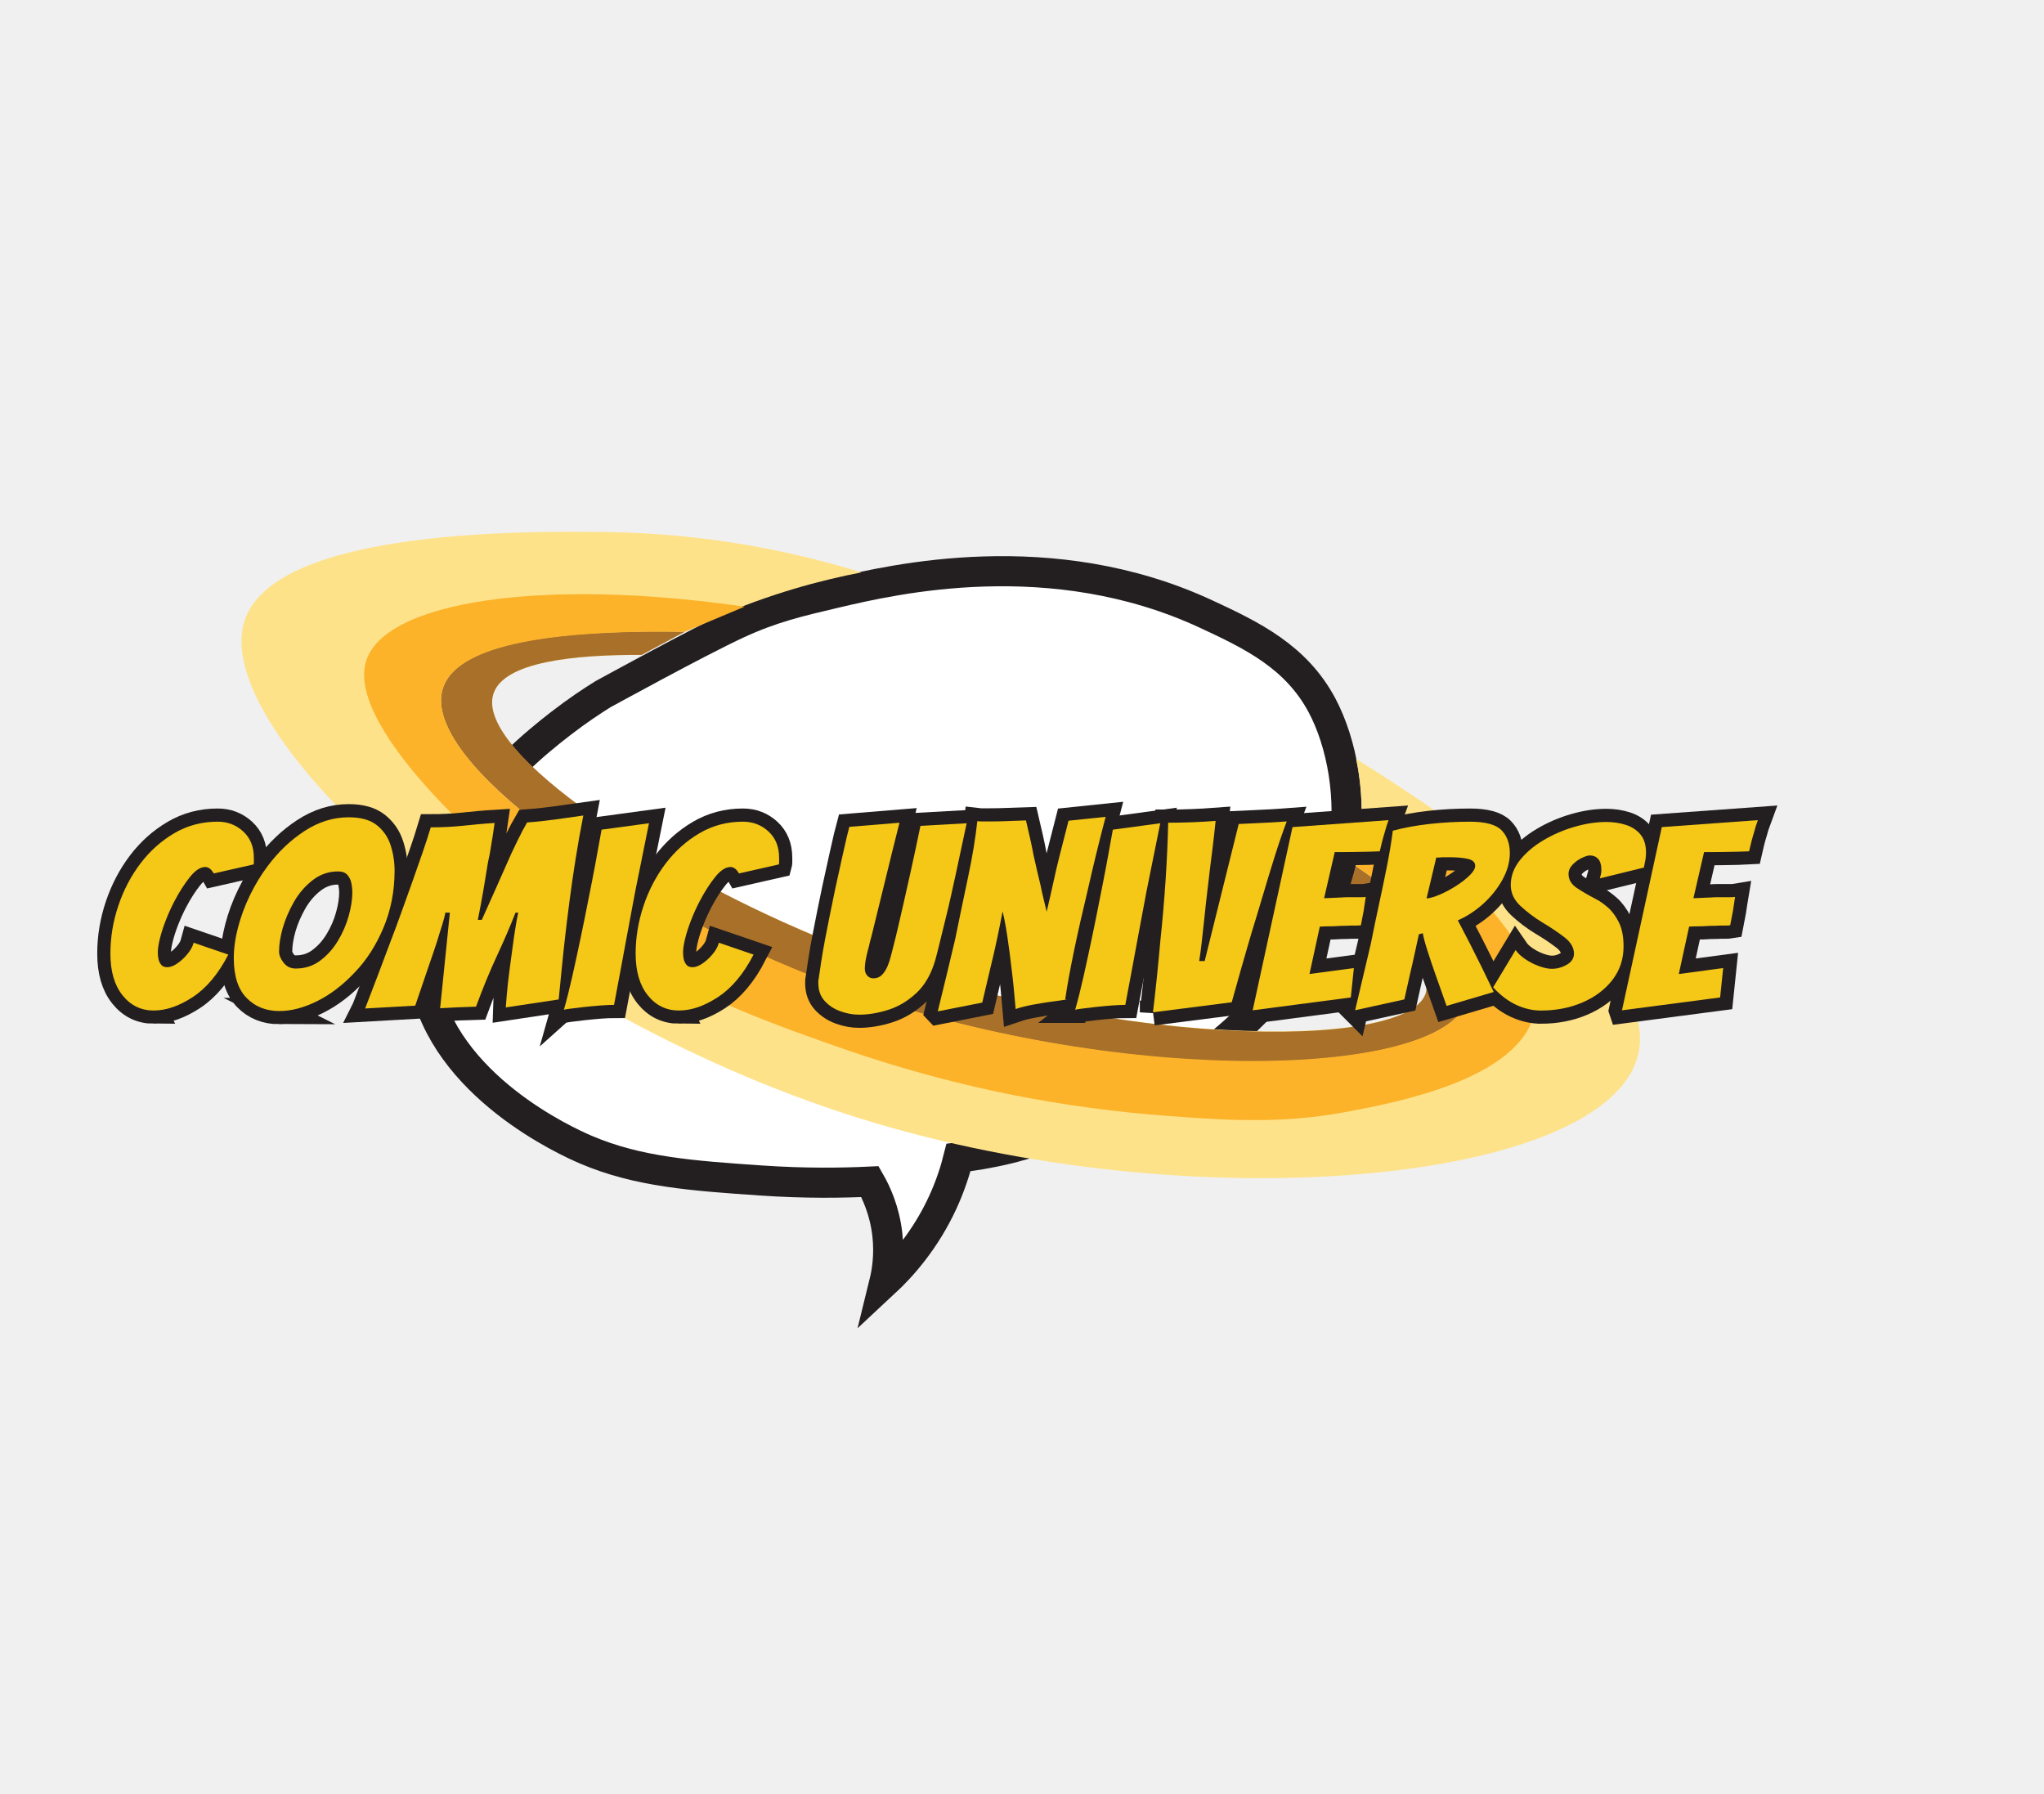
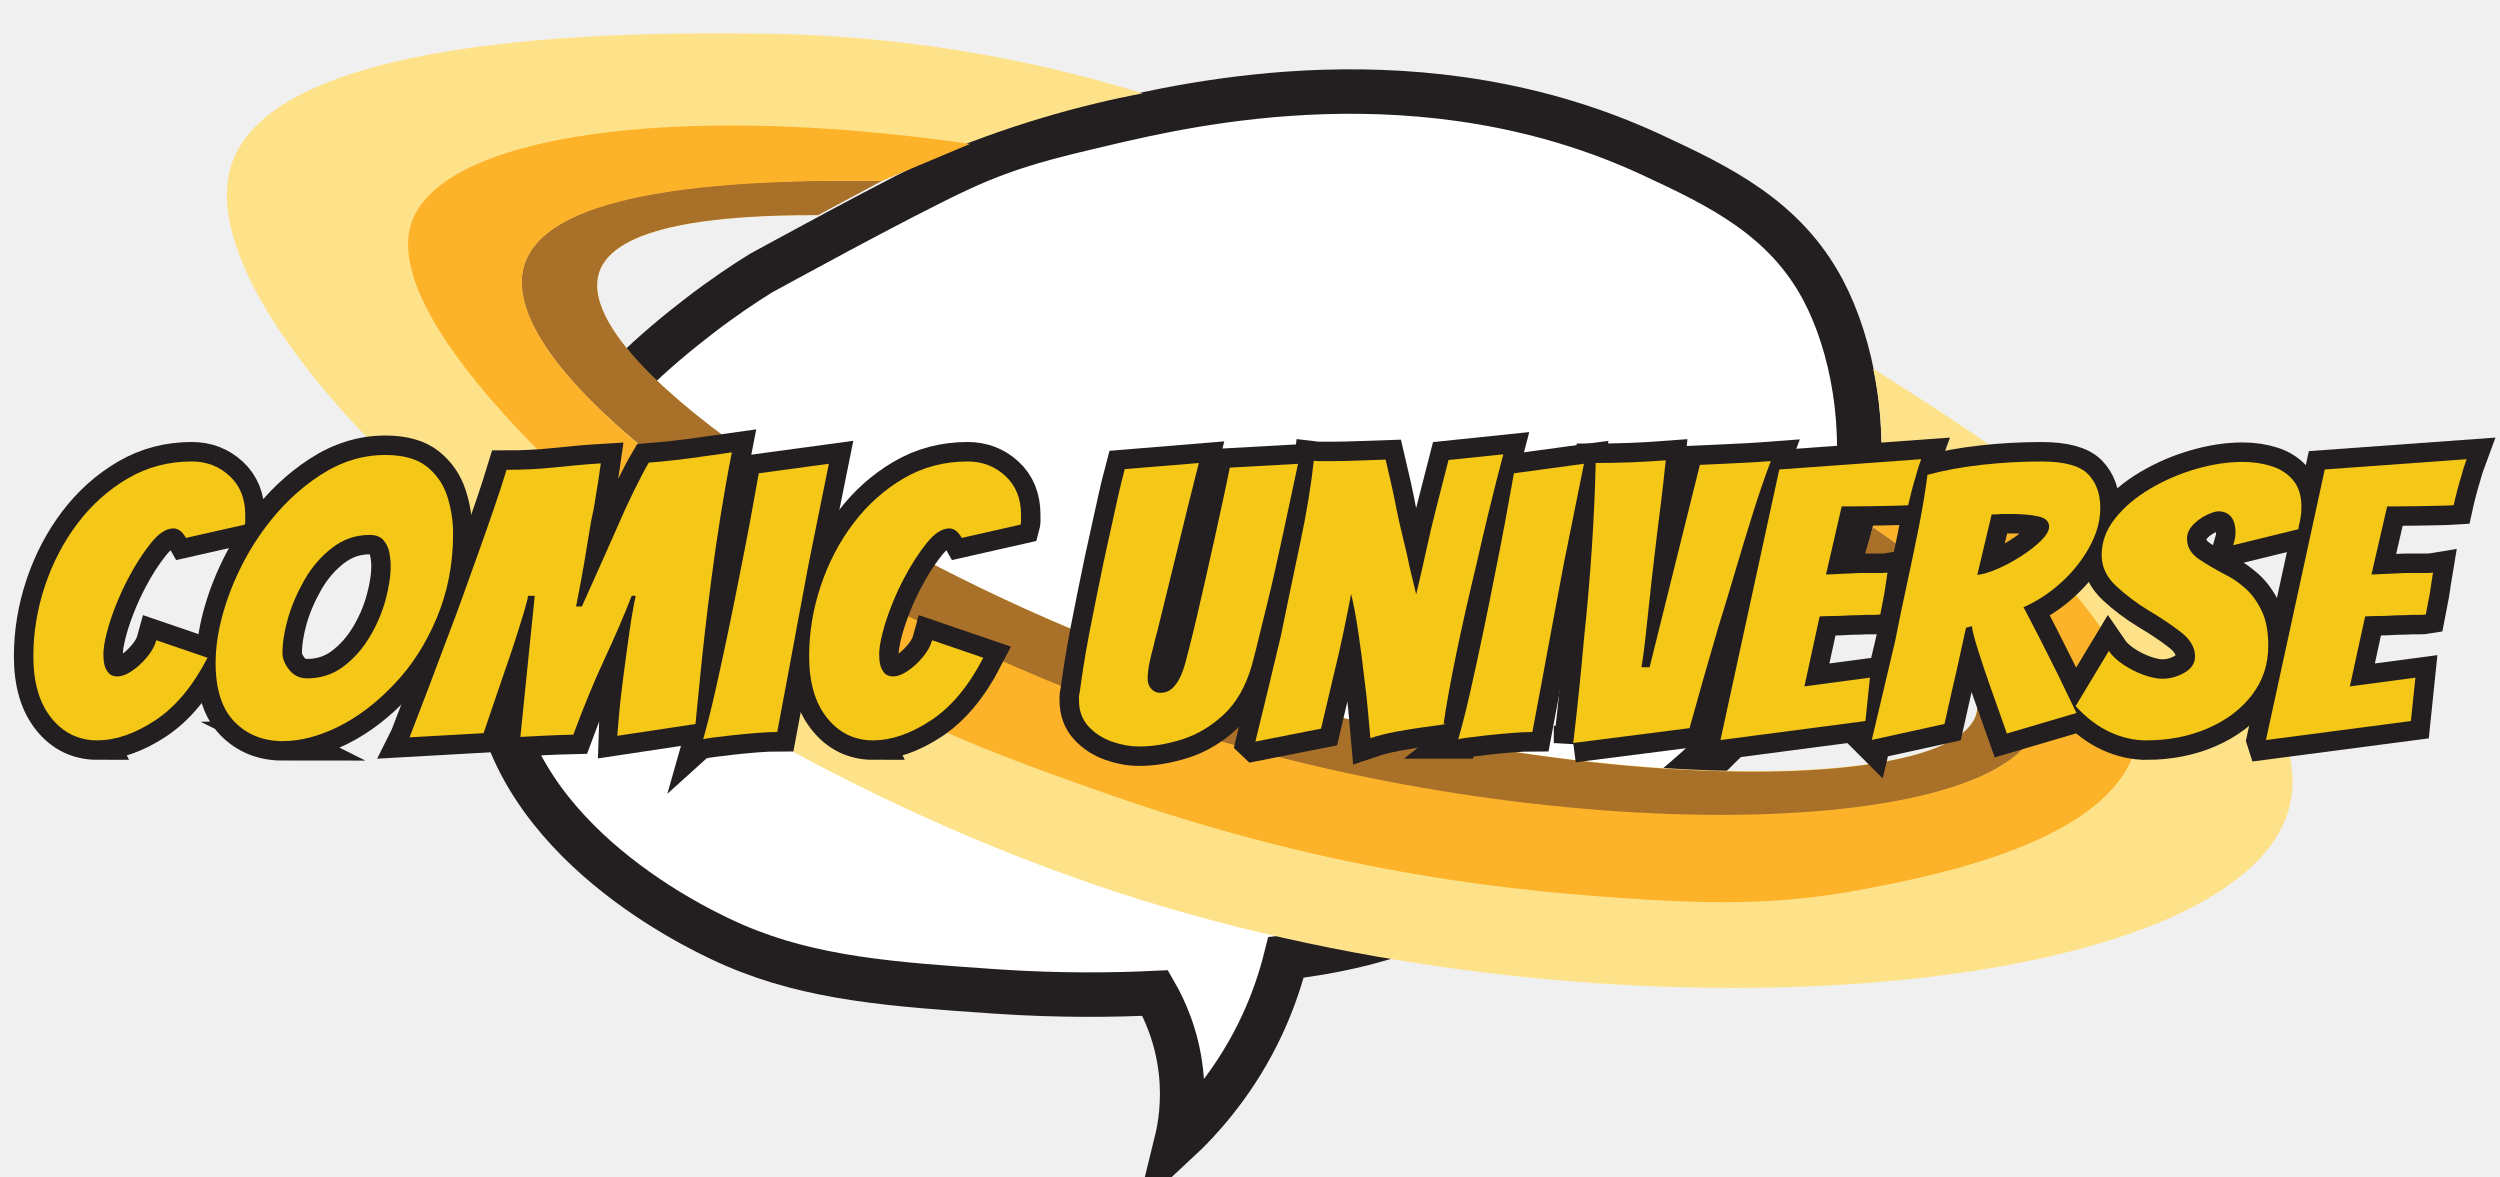
- <svg xmlns="http://www.w3.org/2000/svg" id="Layer_4" viewBox="0 0 1086.27 953.19">
+ <svg xmlns="http://www.w3.org/2000/svg" id="Layer_4" viewBox="46.67 270.59 899.54 423.15">
  <defs>
    <style>.cls-1{fill:#f5c717;}.cls-1,.cls-2,.cls-3,.cls-4{stroke-width:0px;}.cls-2{fill:#a97029;}.cls-5{fill:#231f20;stroke-width:14px;}.cls-5,.cls-6{stroke:#231f20;stroke-miterlimit:10;}.cls-6{fill:#fff;stroke-width:16px;}.cls-3{fill:#fcb32a;}.cls-4{fill:#fee28a;}</style>
  </defs>
  <path class="cls-6" d="M558.34,603.59c-11.08,3.98-21.08,6.47-21.84,6.66-10.67,2.63-19.96,4.04-27.11,4.83-1.79,7.17-4.43,15.31-8.4,23.93-9.28,20.12-21.76,34.06-31.09,42.73,1.41-5.73,2.9-14.73,1.68-25.64-1.46-13.03-6.11-22.75-9.24-28.2-14.25.68-34.15,1.03-57.82-.6-36.28-2.49-65.53-4.5-93.41-16.49-9.49-4.08-75.13-33.52-85.7-89.74-2.68-14.25-1.87-27.26-1.72-28.84.91-9.59,4.04-26.85,21.31-52.44,18.52-27.44,39.1-44.57,52.89-55.23,8.88-6.87,16.73-12.05,22.46-15.61,0,0,0,0,0,0,.73-.37,50.36-27.72,71.65-37.55,18.12-8.37,32.24-11.68,51.85-16.29,30.79-7.23,114.93-26.99,197.13,11.19,24.29,11.28,47.86,22.63,61.65,48.63,10.5,19.8,16.23,49.83,11.15,78.28,0,.04-.02.12-.04.21-12.23,67.81-74.55,108.98-88.9,118.46,0,0-25.98,17.16-66.51,31.71Z" />
  <path class="cls-4" d="M714.32,481.7c39.74,24.89,45.48,38.18,43.48,45.71-7.95,29.84-153.71,28.92-279.9-13.26-111.33-37.21-226.34-112.15-215.68-145.47,5.55-17.36,44.39-20.79,78.79-20.68,11.69-6.83,24.91-13.7,39.67-20.08,28.42-12.3,54.85-19.48,77.08-23.76-30.47-9.4-77.79-20.78-136.27-21.45-39.97-.46-172.82-1.9-191.02,45.65-22.84,59.68,139.01,207.61,327.1,266.13,177.58,55.25,395.11,34.14,412.81-33.32,7.16-27.27-15.28-73.79-149.7-157.91,2.1,9.93,4,24.27,2.4,41.36-1.44,15.49-5.27,28.12-8.75,37.08Z" />
  <path class="cls-2" d="M363.92,335.72c-53.16-.99-119.95,2.64-128.58,30.14-12.29,39.18,97.57,113.59,192.69,151.79,154.28,61.96,339.82,57.39,352.1,13.17,3.2-11.53-3.6-32.1-59.6-70.59-2.07,7.15-4.14,14.31-6.21,21.46,40.07,25.12,45.44,38.34,43.48,45.71-8.47,31.75-173.58,30.52-316.49-26.71-87.66-35.11-189.17-100.65-179.09-132.01,5.49-17.1,43.14-20.8,78.79-20.68,7.64-4.09,15.28-8.18,22.91-12.27Z" />
  <path class="cls-3" d="M395.67,322.38c-106.91-15.54-191.45-3-201.16,29.04-11.02,36.37,70.92,109.09,116.82,140.43,3.02,2.06,5.27,3.56,6.56,4.43,47.55,31.89,89.4,46.65,126.15,59.61,86.22,30.41,152.95,35.59,190.61,38.12,33.11,2.22,56.11,1.49,80.99-3.18,26.16-4.92,92.15-17.33,99.92-52.96,4.79-21.97-13.97-43.96-30.26-62.97-21.78-25.41-46.5-38.66-61.52-45.25.08,5.31-.15,11.34-.99,17.93-.58,4.59-1.37,8.82-2.26,12.66,54.84,37.63,62.97,58.44,59.6,70.59-11.77,42.38-182.22,46.65-325-3.36-112.78-39.5-232.5-120.84-219.79-161.61,5.01-16.06,32.34-31.52,128.58-30.14,10.59-4.45,21.17-8.9,31.76-13.34Z" />
  <path class="cls-5" d="M81.77,536.99c-6.78,0-12.33-2.69-16.64-8.08-4.31-5.38-6.46-12.78-6.46-22.18,0-8.58,1.4-17.04,4.2-25.4,2.8-8.35,6.73-15.86,11.79-22.52,5.06-6.66,11.07-12.02,18.01-16.09,6.95-4.06,14.62-6.09,23.02-6.09,5.28,0,9.8,1.73,13.57,5.2,3.77,3.47,5.65,8.12,5.65,13.96v2.6c0,.27-.06.59-.16.96l-21.16,4.79c-1.29-2.28-2.8-3.42-4.52-3.42-2.58,0-5.31,1.78-8.16,5.34-2.85,3.56-5.57,7.8-8.16,12.73-1.72,3.29-3.26,6.66-4.6,10.13-1.35,3.47-2.4,6.71-3.15,9.72-.75,3.01-1.13,5.48-1.13,7.39,0,2.83.48,4.88,1.45,6.16.75,1.19,1.94,1.78,3.55,1.78s3.39-.66,5.33-1.99c1.94-1.32,3.74-2.99,5.41-5,1.67-2.01,2.77-4.02,3.31-6.02l18.42,6.3c-5.28,10.22-11.55,17.73-18.82,22.52-7.27,4.79-14.19,7.19-20.76,7.19Z" />
  <path class="cls-5" d="M148.48,537.26c-7.11,0-12.92-2.33-17.45-6.98s-6.79-11.68-6.79-21.08c0-5.2.75-10.68,2.26-16.43,1.51-5.75,3.61-11.41,6.3-16.98,2.69-5.57,5.82-10.72,9.37-15.47,5.71-7.67,12.28-13.92,19.71-18.76,7.43-4.84,15.24-7.26,23.42-7.26,6.46,0,11.44,1.39,14.94,4.18,3.5,2.79,5.95,6.34,7.35,10.68,1.4,4.34,2.1,8.83,2.1,13.49,0,10.86-1.97,20.97-5.9,30.32-3.93,9.36-9.02,17.27-15.27,23.75-6.25,6.66-12.9,11.75-19.95,15.26-7.05,3.51-13.76,5.27-20.11,5.27ZM157.21,514.67c4.85,0,9.13-1.37,12.84-4.11,3.72-2.74,6.87-6.23,9.45-10.47,2.59-4.24,4.52-8.69,5.82-13.35s1.94-8.85,1.94-12.6c0-1.46-.16-3.03-.48-4.72-.32-1.69-1.03-3.17-2.1-4.45-1.08-1.28-2.75-1.92-5.01-1.92-4.95,0-9.42,1.53-13.41,4.59-3.99,3.06-7.32,6.91-10.02,11.57-2.69,4.75-4.69,9.4-5.98,13.96-1.29,4.57-1.94,8.72-1.94,12.46,0,1.92.81,3.9,2.42,5.96,1.62,2.05,3.77,3.08,6.46,3.08Z" />
  <path class="cls-5" d="M194.04,535.89c4.74-12.23,9.26-24.14,13.57-35.73,1.83-4.74,3.72-9.81,5.65-15.2,1.94-5.38,3.88-10.79,5.82-16.22,1.94-5.43,3.77-10.66,5.49-15.68,1.72-5.02,3.18-9.49,4.36-13.42,5.92,0,11.52-.27,16.8-.82,2.69-.27,5.47-.55,8.32-.82,2.85-.27,5.79-.5,8.8-.68l-.97,6.71c-.22,1.28-.43,2.58-.65,3.9-.22,1.32-.43,2.67-.65,4.04-.22,1.37-.48,2.76-.81,4.18-.32,1.42-.59,2.85-.81,4.31-.43,2.83-1.08,6.78-1.94,11.84-.86,5.07-1.89,10.57-3.07,16.5h2.1c3.12-6.94,5.71-12.71,7.75-17.32,2.04-4.61,3.72-8.37,5.01-11.29,1.83-4.29,3.82-8.62,5.98-13.01,2.15-4.38,3.93-7.76,5.33-10.13,2.58-.18,5.68-.48,9.29-.89,3.61-.41,7.27-.89,10.99-1.44,3.72-.55,6.92-1,9.61-1.37-1.51,7.67-2.88,15.4-4.12,23.21-1.24,7.8-2.32,15.24-3.23,22.32-.92,7.07-1.7,13.44-2.34,19.1-.65,5.66-1.24,11.25-1.78,16.77-.54,5.52-1.08,10.98-1.62,16.36l-28.11,4.24c0-.18.16-2.24.48-6.16.32-3.92.86-8.81,1.62-14.65.75-5.84,1.51-11.38,2.26-16.63.75-5.25,1.51-9.56,2.26-12.94h-1.45c-2.69,6.94-5.95,14.51-9.77,22.73-3.82,8.21-7.57,17.3-11.23,27.24-3.77.09-7,.21-9.69.34-2.69.14-5.82.3-9.37.48l5.17-50.79h-2.42c-.11,1.01-.59,2.94-1.45,5.82-.86,2.87-1.89,6.16-3.07,9.86-1.19,3.7-2.42,7.37-3.72,11.02-4.85,14.33-7.43,21.9-7.75,22.73l-26.65,1.51Z" />
  <path class="cls-5" d="M299.68,536.58c1.51-5.29,3.01-11.29,4.52-18,1.51-6.71,3.01-13.67,4.52-20.88,1.51-7.21,2.91-14.15,4.2-20.81,1.18-5.84,2.34-11.77,3.47-17.8,1.13-6.02,2.23-12.09,3.31-18.21l25.2-3.42-7.27,36.01c-1.62,8.49-3.04,16.11-4.28,22.86-1.24,6.76-2.42,13.14-3.55,19.17s-2.29,12.18-3.47,18.48c-2.05,0-4.52.12-7.43.34-2.91.23-5.82.5-8.72.82-2.91.32-5.36.62-7.35.89-1.99.27-3.04.46-3.15.55Z" />
  <path class="cls-5" d="M360.91,536.99c-6.78,0-12.33-2.69-16.64-8.08-4.31-5.38-6.46-12.78-6.46-22.18,0-8.58,1.4-17.04,4.2-25.4,2.8-8.35,6.73-15.86,11.79-22.52,5.06-6.66,11.07-12.02,18.01-16.09,6.95-4.06,14.62-6.09,23.02-6.09,5.28,0,9.8,1.73,13.57,5.2,3.77,3.47,5.65,8.12,5.65,13.96v2.6c0,.27-.06.59-.16.96l-21.16,4.79c-1.29-2.28-2.8-3.42-4.52-3.42-2.58,0-5.31,1.78-8.16,5.34-2.85,3.56-5.57,7.8-8.16,12.73-1.72,3.29-3.26,6.66-4.6,10.13-1.35,3.47-2.4,6.71-3.15,9.72-.75,3.01-1.13,5.48-1.13,7.39,0,2.83.48,4.88,1.45,6.16.75,1.19,1.94,1.78,3.55,1.78s3.39-.66,5.33-1.99c1.94-1.32,3.74-2.99,5.41-5,1.67-2.01,2.77-4.02,3.31-6.02l18.42,6.3c-5.28,10.22-11.55,17.73-18.82,22.52-7.27,4.79-14.19,7.19-20.76,7.19Z" />
  <path class="cls-5" d="M456.54,539.18c-3.23,0-6.52-.59-9.85-1.78-3.34-1.19-6.14-3.01-8.4-5.48-2.26-2.46-3.39-5.61-3.39-9.45v-1.1c0-.46.05-.82.16-1.09.32-2.37.78-5.48,1.37-9.31.59-3.83,1.32-8.01,2.18-12.53.86-4.52,1.75-9.01,2.66-13.48.91-4.47,1.75-8.53,2.5-12.18,1.62-7.3,2.91-13.19,3.88-17.66.97-4.47,1.75-7.92,2.34-10.34.59-2.42,1.05-4.22,1.37-5.41l26.65-2.19c-1.4,5.57-2.72,10.84-3.96,15.81-1.24,4.98-2.4,9.7-3.47,14.17l-7.43,30.26c-.65,2.28-1.13,4.2-1.45,5.75-.43,1.46-.89,3.31-1.37,5.54-.48,2.24-.73,4.27-.73,6.09,0,1.46.43,2.67,1.29,3.63.86.96,1.94,1.44,3.23,1.44,1.83,0,3.34-.59,4.52-1.78,1.18-1.19,2.15-2.65,2.91-4.38.75-1.73,1.35-3.49,1.78-5.27.43-1.78.81-3.22,1.13-4.31,1.08-4.2,2.07-8.28,2.99-12.25.91-3.97,1.88-8.19,2.91-12.66,1.02-4.47,2.18-9.63,3.47-15.47.86-4.01,1.75-8.1,2.67-12.25.91-4.15,1.8-8.37,2.66-12.66l24.55-1.37-5.65,26.42c-.76,3.38-1.59,7.17-2.5,11.36-.92,4.2-1.91,8.44-2.99,12.73-1.08,4.29-2.07,8.35-2.99,12.18-.92,3.83-1.75,7.12-2.5,9.86-2.15,7.48-5.49,13.35-10.01,17.59-4.52,4.24-9.51,7.23-14.94,8.97-5.44,1.73-10.64,2.6-15.59,2.6Z" />
  <path class="cls-5" d="M498.38,537.4c3.23-13.14,6.3-25.87,9.21-38.2,2.37-11.59,4.69-22.73,6.95-33.4,2.26-10.68,3.88-20.49,4.85-29.43.75.09,1.43.14,2.02.14h4.93c2.8,0,5.92-.07,9.37-.21s6.62-.25,9.53-.34c.75,3.2,1.48,6.34,2.18,9.45.7,3.1,1.32,6.12,1.86,9.04.54,2.56,1.13,5.18,1.78,7.87.65,2.69,1.29,5.41,1.94,8.15.54,2.74,1.1,5.27,1.69,7.6.59,2.33,1.1,4.45,1.54,6.37,1.29-5.38,2.5-10.68,3.63-15.88,1.13-5.2,2.23-9.9,3.31-14.1l4.69-18.34,19.71-2.05c-1.83,6.94-3.55,13.74-5.17,20.4-1.62,6.66-3.13,13.1-4.52,19.3-2.69,11.14-5.06,21.63-7.11,31.49-2.05,9.86-3.61,18.44-4.68,25.74,1.18,0,.99.12-.57.34-1.56.23-3.85.55-6.87.96-3.02.41-6.25.94-9.69,1.57-3.45.64-6.52,1.42-9.21,2.33-.32-3.65-.65-7.21-.97-10.68-.32-3.47-.7-6.84-1.13-10.13-.65-5.84-1.4-11.64-2.26-17.39s-1.72-10.31-2.58-13.69c-.75,4.02-1.67,8.6-2.75,13.76-1.08,5.16-2.26,10.34-3.55,15.54l-4.52,19.17-23.58,4.65Z" />
  <path class="cls-5" d="M571.4,536.58c1.51-5.29,3.01-11.29,4.52-18,1.51-6.71,3.01-13.67,4.52-20.88,1.51-7.21,2.91-14.15,4.2-20.81,1.18-5.84,2.34-11.77,3.47-17.8,1.13-6.02,2.23-12.09,3.31-18.21l25.2-3.42-7.27,36.01c-1.62,8.49-3.04,16.11-4.28,22.86-1.24,6.76-2.42,13.14-3.56,19.17-1.13,6.02-2.29,12.18-3.47,18.48-2.05,0-4.52.12-7.43.34-2.91.23-5.82.5-8.72.82-2.91.32-5.36.62-7.35.89-1.99.27-3.04.46-3.15.55Z" />
  <path class="cls-5" d="M612.75,537.95c.75-6.39,1.45-12.73,2.1-19.03.65-6.3,1.24-12.5,1.78-18.62,1.18-11.13,2.13-22.09,2.83-32.86.7-10.77,1.16-20.85,1.37-30.26,8.4,0,16.8-.32,25.2-.96-.54,5.29-1.08,10.11-1.62,14.44-.54,4.34-1.02,8.19-1.45,11.57l-1.94,16.57c-.54,5.02-1,9.26-1.37,12.73-.38,3.47-.73,6.66-1.05,9.58-.32,2.92-.75,6.12-1.29,9.58h2.91l18.09-72.83,8.88-.41c1.4-.09,2.8-.16,4.2-.21,1.4-.05,2.85-.11,4.36-.21,1.51-.09,2.93-.18,4.28-.27,1.35-.09,2.61-.18,3.8-.27-2.05,5.39-4.12,11.41-6.22,18.07-2.1,6.66-4.2,13.55-6.3,20.67-2.1,7.12-4.23,14.15-6.38,21.08-1.72,5.84-3.45,11.8-5.17,17.87-1.72,6.07-3.45,12.21-5.17,18.41l-41.84,5.34Z" />
  <path class="cls-5" d="M665.73,536.85l21.16-97.34,51.05-3.7c-.75,2.01-1.4,4.06-1.94,6.16-.54,1.73-1.05,3.54-1.53,5.41-.49,1.87-.89,3.54-1.21,5-1.4.09-3.39.16-5.98.21-2.58.05-5.23.09-7.92.14-2.69.05-5.01.07-6.95.07h-3.07l-5.65,24.51,9.37-.41c1.18-.09,2.4-.14,3.63-.14h6.87c.97,0,1.72-.05,2.26-.14-.22,1.28-.4,2.53-.56,3.77-.16,1.23-.35,2.49-.56,3.77l-1.45,7.53c-.54.09-1.24.14-2.1.14h-3.07c-1.19.09-2.42.14-3.72.14s-2.53.05-3.71.14c-1.4.09-2.86.14-4.36.14s-3.13.05-4.85.14l-5.49,25.19,23.59-3.15-1.62,15.61-52.18,6.84Z" />
  <path class="cls-5" d="M720.17,536.85l8.4-35.59c1.29-6.57,2.69-13.32,4.2-20.26,1.51-6.94,2.93-13.78,4.28-20.54,1.35-6.75,2.4-13.1,3.15-19.03,6.14-1.64,12.76-2.85,19.87-3.63,7.11-.77,14.16-1.16,21.16-1.16,8.18,0,13.76,1.51,16.72,4.52,2.96,3.01,4.44,7.07,4.44,12.18,0,4.65-1.29,9.33-3.88,14.03-2.58,4.7-5.95,8.95-10.1,12.73-4.15,3.79-8.7,6.78-13.65,8.97,1.94,3.65,4.01,7.65,6.22,11.98,2.21,4.34,4.28,8.47,6.22,12.39,1.07,2.28,2.18,4.57,3.31,6.85,1.13,2.28,2.23,4.57,3.31,6.84l-25.04,7.39-5.82-16.43c-1.62-4.56-3.1-8.97-4.44-13.21-1.35-4.24-2.13-7.23-2.34-8.97l-2.1.55c-.32,1.46-.67,3.04-1.05,4.72-.38,1.69-.78,3.54-1.21,5.54-.43,2.01-.86,3.95-1.29,5.82-.43,1.87-.86,3.72-1.29,5.54l-2.91,13.01-26.17,5.75ZM758.14,477.44c1.94-.18,4.33-.89,7.19-2.12,2.85-1.23,5.71-2.76,8.56-4.59,2.85-1.83,5.25-3.7,7.19-5.61,1.94-1.92,2.91-3.6,2.91-5.07,0-1.82-1.27-3.03-3.8-3.63-2.53-.59-5.84-.89-9.93-.89h-3.55c-.65.09-1.24.14-1.78.14h-1.62l-5.17,21.77Z" />
  <path class="cls-5" d="M818.87,536.99c-4.31,0-8.62-.98-12.92-2.94-4.31-1.96-8.46-5.09-12.44-9.38l11.96-19.85c1.18,1.73,2.93,3.38,5.25,4.93,2.32,1.55,4.77,2.79,7.35,3.7,2.58.91,4.79,1.37,6.62,1.37,2.8,0,5.46-.73,8-2.19,2.53-1.46,3.8-3.42,3.8-5.89,0-3.19-1.72-6.11-5.17-8.76-3.45-2.65-7.32-5.25-11.63-7.8-4.2-2.55-8.05-5.45-11.55-8.69-3.5-3.24-5.25-6.96-5.25-11.16,0-4.74,1.62-9.15,4.85-13.21,3.23-4.06,7.43-7.62,12.6-10.68,5.17-3.06,10.69-5.43,16.56-7.12,5.87-1.69,11.44-2.53,16.72-2.53,3.77,0,7.27.53,10.5,1.57,3.23,1.05,5.82,2.76,7.75,5.13,1.94,2.37,2.91,5.57,2.91,9.58,0,.64-.03,1.28-.08,1.92-.06.64-.14,1.28-.24,1.92-.11.64-.24,1.3-.4,1.99-.16.68-.3,1.39-.4,2.12l-23.42,5.75c.21-.73.4-1.46.56-2.19.16-.73.24-1.46.24-2.19,0-2.74-.56-4.72-1.7-5.96-1.13-1.23-2.61-1.85-4.44-1.85-.97,0-2.37.43-4.2,1.3-1.83.87-3.47,2.05-4.93,3.56-1.45,1.51-2.18,3.17-2.18,5,0,3.01,1.48,5.5,4.44,7.46,2.96,1.96,6.38,3.95,10.26,5.96,1.83.91,3.88,2.35,6.14,4.31,2.26,1.96,4.22,4.61,5.9,7.94,1.67,3.33,2.5,7.6,2.5,12.8,0,6.76-1.97,12.69-5.9,17.8-3.93,5.11-9.24,9.1-15.91,11.98-6.68,2.87-14.05,4.31-22.13,4.31Z" />
  <path class="cls-5" d="M862,536.85l21.16-97.34,51.05-3.7c-.75,2.01-1.4,4.06-1.94,6.16-.54,1.73-1.05,3.54-1.53,5.41-.49,1.87-.89,3.54-1.21,5-1.4.09-3.39.16-5.98.21-2.58.05-5.23.09-7.92.14-2.69.05-5.01.07-6.95.07h-3.07l-5.65,24.51,9.37-.41c1.18-.09,2.4-.14,3.63-.14h6.87c.97,0,1.72-.05,2.26-.14-.22,1.28-.4,2.53-.56,3.77-.16,1.23-.35,2.49-.56,3.77l-1.45,7.53c-.54.09-1.24.14-2.1.14h-3.07c-1.19.09-2.42.14-3.72.14s-2.53.05-3.71.14c-1.4.09-2.86.14-4.36.14s-3.13.05-4.85.14l-5.49,25.19,23.59-3.15-1.62,15.61-52.18,6.84Z" />
  <path class="cls-1" d="M81.77,536.99c-6.78,0-12.33-2.69-16.64-8.08-4.31-5.38-6.46-12.78-6.46-22.18,0-8.58,1.4-17.04,4.2-25.4,2.8-8.35,6.73-15.86,11.79-22.52,5.06-6.66,11.07-12.02,18.01-16.09,6.95-4.06,14.62-6.09,23.02-6.09,5.28,0,9.8,1.73,13.57,5.2,3.77,3.47,5.65,8.12,5.65,13.96v2.6c0,.27-.06.59-.16.96l-21.16,4.79c-1.29-2.28-2.8-3.42-4.52-3.42-2.58,0-5.31,1.78-8.16,5.34-2.85,3.56-5.57,7.8-8.16,12.73-1.72,3.29-3.26,6.66-4.6,10.13-1.35,3.47-2.4,6.71-3.15,9.72-.75,3.01-1.13,5.48-1.13,7.39,0,2.83.48,4.88,1.45,6.16.75,1.19,1.94,1.78,3.55,1.78s3.39-.66,5.33-1.99c1.94-1.32,3.74-2.99,5.41-5,1.67-2.01,2.77-4.01,3.31-6.02l18.42,6.3c-5.28,10.22-11.55,17.73-18.82,22.52-7.27,4.79-14.19,7.19-20.76,7.19Z" />
  <path class="cls-1" d="M148.48,537.26c-7.11,0-12.92-2.33-17.45-6.98-4.52-4.65-6.78-11.68-6.78-21.08,0-5.2.75-10.68,2.26-16.43,1.51-5.75,3.61-11.41,6.3-16.98,2.69-5.57,5.82-10.72,9.37-15.47,5.71-7.67,12.28-13.92,19.71-18.76,7.43-4.84,15.24-7.26,23.42-7.26,6.46,0,11.44,1.39,14.94,4.18,3.5,2.79,5.95,6.34,7.35,10.68,1.4,4.34,2.1,8.83,2.1,13.49,0,10.86-1.97,20.97-5.9,30.32-3.93,9.36-9.02,17.27-15.27,23.75-6.25,6.66-12.9,11.75-19.95,15.26-7.06,3.51-13.76,5.27-20.11,5.27ZM157.2,514.67c4.85,0,9.13-1.37,12.84-4.11,3.72-2.74,6.87-6.23,9.45-10.47,2.58-4.24,4.52-8.69,5.82-13.35,1.29-4.65,1.94-8.85,1.94-12.59,0-1.46-.16-3.03-.48-4.72-.32-1.69-1.02-3.17-2.1-4.45-1.08-1.28-2.75-1.92-5.01-1.92-4.95,0-9.42,1.53-13.41,4.59-3.99,3.06-7.33,6.91-10.02,11.57-2.69,4.75-4.68,9.4-5.98,13.96-1.29,4.57-1.94,8.72-1.94,12.46,0,1.92.81,3.9,2.42,5.96,1.62,2.05,3.77,3.08,6.46,3.08Z" />
  <path class="cls-1" d="M194.04,535.89c4.74-12.23,9.26-24.14,13.57-35.73,1.83-4.75,3.72-9.81,5.65-15.2,1.94-5.38,3.88-10.79,5.82-16.22,1.94-5.43,3.77-10.65,5.49-15.68,1.72-5.02,3.18-9.49,4.36-13.42,5.92,0,11.52-.27,16.8-.82,2.69-.27,5.46-.55,8.32-.82,2.85-.27,5.79-.5,8.8-.68l-.97,6.71c-.22,1.28-.43,2.58-.65,3.9-.22,1.32-.43,2.67-.65,4.04-.22,1.37-.48,2.76-.81,4.18-.32,1.42-.59,2.85-.81,4.31-.43,2.83-1.08,6.78-1.94,11.84-.86,5.07-1.89,10.56-3.07,16.5h2.1c3.12-6.93,5.71-12.71,7.75-17.32,2.04-4.61,3.72-8.37,5.01-11.29,1.83-4.29,3.82-8.62,5.98-13.01,2.15-4.38,3.93-7.76,5.33-10.13,2.58-.18,5.68-.48,9.29-.89,3.61-.41,7.27-.89,10.98-1.44,3.72-.55,6.92-1,9.61-1.37-1.51,7.67-2.88,15.4-4.12,23.21-1.24,7.8-2.32,15.24-3.23,22.31-.92,7.07-1.7,13.44-2.34,19.1-.65,5.66-1.24,11.25-1.78,16.77-.54,5.52-1.08,10.98-1.62,16.36l-28.11,4.24c0-.18.16-2.24.48-6.16.32-3.92.86-8.81,1.62-14.65.75-5.84,1.51-11.38,2.26-16.63.75-5.25,1.51-9.56,2.26-12.94h-1.45c-2.69,6.94-5.95,14.51-9.77,22.73-3.82,8.21-7.57,17.3-11.23,27.24-3.77.09-7,.21-9.69.34-2.69.14-5.82.3-9.37.48l5.17-50.79h-2.42c-.11,1-.59,2.94-1.45,5.82-.86,2.88-1.89,6.16-3.07,9.86-1.19,3.7-2.42,7.37-3.72,11.02-4.85,14.33-7.43,21.9-7.75,22.73l-26.65,1.51Z" />
  <path class="cls-1" d="M299.68,536.58c1.51-5.29,3.01-11.29,4.52-18,1.51-6.71,3.01-13.67,4.52-20.88,1.51-7.21,2.91-14.15,4.2-20.81,1.18-5.84,2.34-11.77,3.47-17.8,1.13-6.02,2.23-12.09,3.31-18.21l25.2-3.42-7.27,36.01c-1.62,8.49-3.04,16.11-4.28,22.86-1.24,6.75-2.42,13.14-3.55,19.17s-2.29,12.18-3.47,18.48c-2.05,0-4.52.12-7.43.34-2.91.23-5.82.5-8.72.82-2.91.32-5.36.62-7.35.89-1.99.27-3.04.46-3.15.55Z" />
  <path class="cls-1" d="M360.91,536.99c-6.78,0-12.33-2.69-16.64-8.08-4.31-5.38-6.46-12.78-6.46-22.18,0-8.58,1.4-17.04,4.2-25.4,2.8-8.35,6.73-15.86,11.79-22.52,5.06-6.66,11.07-12.02,18.01-16.09,6.95-4.06,14.62-6.09,23.02-6.09,5.28,0,9.8,1.73,13.57,5.2,3.77,3.47,5.65,8.12,5.65,13.96v2.6c0,.27-.06.59-.16.96l-21.16,4.79c-1.29-2.28-2.8-3.42-4.52-3.42-2.58,0-5.31,1.78-8.16,5.34-2.85,3.56-5.57,7.8-8.16,12.73-1.72,3.29-3.26,6.66-4.6,10.13-1.35,3.47-2.4,6.71-3.15,9.72-.75,3.01-1.13,5.48-1.13,7.39,0,2.83.48,4.88,1.45,6.16.75,1.19,1.94,1.78,3.55,1.78s3.39-.66,5.33-1.99c1.94-1.32,3.74-2.99,5.41-5,1.67-2.01,2.77-4.01,3.31-6.02l18.42,6.3c-5.28,10.22-11.55,17.73-18.82,22.52-7.27,4.79-14.19,7.19-20.76,7.19Z" />
  <path class="cls-1" d="M456.54,539.18c-3.23,0-6.52-.59-9.85-1.78-3.34-1.19-6.14-3.01-8.4-5.48-2.26-2.46-3.39-5.61-3.39-9.45v-1.09c0-.46.05-.82.16-1.09.32-2.37.78-5.48,1.37-9.31.59-3.83,1.32-8.01,2.18-12.53.86-4.52,1.75-9.01,2.67-13.48.91-4.47,1.75-8.53,2.5-12.18,1.62-7.3,2.91-13.19,3.88-17.66.97-4.47,1.75-7.92,2.34-10.34.59-2.42,1.05-4.22,1.37-5.41l26.65-2.19c-1.4,5.57-2.72,10.84-3.96,15.81-1.24,4.98-2.4,9.7-3.47,14.17l-7.43,30.26c-.65,2.28-1.13,4.2-1.45,5.75-.43,1.46-.89,3.31-1.37,5.54-.48,2.24-.73,4.27-.73,6.09,0,1.46.43,2.67,1.29,3.63.86.96,1.94,1.44,3.23,1.44,1.83,0,3.34-.59,4.52-1.78,1.18-1.19,2.15-2.65,2.91-4.38.75-1.73,1.35-3.49,1.78-5.27.43-1.78.81-3.22,1.13-4.31,1.08-4.2,2.07-8.28,2.99-12.25.91-3.97,1.88-8.19,2.91-12.66,1.02-4.47,2.18-9.63,3.47-15.47.86-4.02,1.75-8.1,2.67-12.25.91-4.15,1.8-8.37,2.66-12.66l24.55-1.37-5.65,26.42c-.75,3.38-1.59,7.17-2.5,11.36-.92,4.2-1.91,8.44-2.99,12.73-1.08,4.29-2.07,8.35-2.99,12.18-.92,3.83-1.75,7.12-2.5,9.86-2.16,7.49-5.49,13.35-10.02,17.59-4.52,4.24-9.51,7.24-14.94,8.97-5.44,1.73-10.64,2.6-15.59,2.6Z" />
  <path class="cls-1" d="M498.38,537.4c3.23-13.14,6.3-25.88,9.21-38.2,2.37-11.59,4.68-22.73,6.95-33.4,2.26-10.68,3.88-20.49,4.85-29.43.75.09,1.43.14,2.02.14h4.93c2.8,0,5.92-.07,9.37-.21,3.45-.14,6.62-.25,9.53-.34.75,3.2,1.48,6.34,2.18,9.45.7,3.1,1.32,6.12,1.86,9.04.54,2.56,1.13,5.18,1.78,7.87.65,2.69,1.29,5.41,1.94,8.15.54,2.74,1.1,5.27,1.7,7.6.59,2.33,1.1,4.45,1.54,6.37,1.29-5.38,2.5-10.68,3.63-15.88,1.13-5.2,2.23-9.9,3.31-14.1l4.69-18.35,19.71-2.05c-1.83,6.94-3.55,13.74-5.17,20.4-1.62,6.66-3.12,13.1-4.52,19.3-2.69,11.14-5.06,21.63-7.11,31.49-2.05,9.86-3.61,18.44-4.68,25.74,1.18,0,.99.12-.57.34-1.56.23-3.85.55-6.87.96-3.02.41-6.25.94-9.69,1.57-3.45.64-6.52,1.42-9.21,2.33-.32-3.65-.65-7.21-.97-10.68-.32-3.47-.7-6.85-1.13-10.13-.65-5.84-1.4-11.64-2.26-17.39-.86-5.75-1.72-10.31-2.58-13.69-.75,4.02-1.67,8.6-2.75,13.76-1.08,5.16-2.26,10.34-3.55,15.54l-4.52,19.17-23.58,4.65Z" />
  <path class="cls-1" d="M571.39,536.58c1.51-5.29,3.01-11.29,4.52-18,1.51-6.71,3.01-13.67,4.52-20.88,1.51-7.21,2.91-14.15,4.2-20.81,1.18-5.84,2.34-11.77,3.47-17.8,1.13-6.02,2.23-12.09,3.31-18.21l25.2-3.42-7.27,36.01c-1.62,8.49-3.04,16.11-4.28,22.86-1.24,6.75-2.42,13.14-3.55,19.17s-2.29,12.18-3.47,18.48c-2.05,0-4.52.12-7.43.34-2.91.23-5.82.5-8.72.82-2.91.32-5.36.62-7.35.89-1.99.27-3.04.46-3.15.55Z" />
  <path class="cls-1" d="M612.75,537.95c.75-6.39,1.45-12.73,2.1-19.03.65-6.3,1.24-12.5,1.78-18.62,1.18-11.13,2.12-22.09,2.83-32.86.7-10.77,1.16-20.85,1.37-30.26,8.4,0,16.8-.32,25.2-.96-.54,5.29-1.08,10.11-1.62,14.44-.54,4.34-1.02,8.19-1.45,11.57l-1.94,16.57c-.54,5.02-1,9.26-1.37,12.73-.38,3.47-.73,6.66-1.05,9.58-.32,2.92-.75,6.12-1.29,9.58h2.91l18.09-72.83,8.88-.41c1.4-.09,2.8-.16,4.2-.21,1.4-.04,2.85-.11,4.36-.21,1.51-.09,2.93-.18,4.28-.27,1.35-.09,2.61-.18,3.8-.27-2.05,5.39-4.12,11.41-6.22,18.07-2.1,6.66-4.2,13.55-6.3,20.67-2.1,7.12-4.23,14.15-6.38,21.08-1.72,5.84-3.45,11.8-5.17,17.87-1.72,6.07-3.45,12.21-5.17,18.41l-41.84,5.34Z" />
  <path class="cls-1" d="M665.73,536.85l21.16-97.34,51.05-3.7c-.75,2.01-1.4,4.06-1.94,6.16-.54,1.73-1.05,3.54-1.53,5.41-.49,1.87-.89,3.54-1.21,5-1.4.09-3.39.16-5.98.21-2.58.05-5.22.09-7.92.14-2.69.05-5.01.07-6.95.07h-3.07l-5.65,24.51,9.37-.41c1.18-.09,2.4-.14,3.63-.14h6.87c.97,0,1.72-.04,2.26-.14-.22,1.28-.4,2.53-.57,3.76-.16,1.23-.35,2.49-.57,3.77l-1.45,7.53c-.54.09-1.24.14-2.1.14h-3.07c-1.19.09-2.42.14-3.72.14s-2.53.05-3.72.14c-1.4.09-2.85.14-4.36.14s-3.12.05-4.85.14l-5.49,25.19,23.58-3.15-1.62,15.61-52.18,6.84Z" />
  <path class="cls-1" d="M720.17,536.85l8.4-35.59c1.29-6.57,2.69-13.32,4.2-20.26,1.51-6.94,2.93-13.78,4.28-20.54,1.35-6.75,2.4-13.1,3.15-19.03,6.14-1.64,12.76-2.85,19.87-3.63,7.11-.77,14.16-1.16,21.16-1.16,8.18,0,13.76,1.51,16.72,4.52,2.96,3.01,4.44,7.07,4.44,12.18,0,4.65-1.29,9.33-3.88,14.03-2.58,4.7-5.95,8.95-10.1,12.73-4.15,3.79-8.7,6.78-13.65,8.97,1.94,3.65,4.01,7.65,6.22,11.98,2.21,4.34,4.28,8.47,6.22,12.39,1.08,2.28,2.18,4.57,3.31,6.85,1.13,2.28,2.23,4.56,3.31,6.84l-25.04,7.39-5.82-16.43c-1.62-4.56-3.1-8.97-4.44-13.21-1.35-4.24-2.13-7.23-2.34-8.97l-2.1.55c-.32,1.46-.67,3.04-1.05,4.72-.38,1.69-.78,3.54-1.21,5.54-.43,2.01-.86,3.95-1.29,5.82-.43,1.87-.86,3.72-1.29,5.54l-2.91,13-26.17,5.75ZM758.13,477.44c1.94-.18,4.33-.89,7.19-2.12,2.85-1.23,5.71-2.76,8.56-4.59,2.85-1.82,5.25-3.7,7.19-5.61,1.94-1.92,2.91-3.6,2.91-5.07,0-1.82-1.27-3.03-3.8-3.63-2.53-.59-5.84-.89-9.93-.89h-3.55c-.65.09-1.24.14-1.78.14h-1.62l-5.17,21.77Z" />
  <path class="cls-1" d="M818.87,536.99c-4.31,0-8.62-.98-12.92-2.94-4.31-1.96-8.46-5.09-12.44-9.38l11.95-19.85c1.18,1.74,2.93,3.38,5.25,4.93,2.31,1.55,4.77,2.79,7.35,3.7,2.58.91,4.79,1.37,6.62,1.37,2.8,0,5.46-.73,8-2.19,2.53-1.46,3.8-3.42,3.8-5.89,0-3.19-1.72-6.11-5.17-8.76-3.45-2.65-7.33-5.25-11.63-7.8-4.2-2.55-8.05-5.45-11.55-8.69-3.5-3.24-5.25-6.96-5.25-11.16,0-4.74,1.62-9.15,4.85-13.21,3.23-4.06,7.43-7.62,12.6-10.68,5.17-3.06,10.69-5.43,16.56-7.12,5.87-1.69,11.44-2.53,16.72-2.53,3.77,0,7.27.53,10.5,1.57,3.23,1.05,5.82,2.76,7.75,5.13,1.94,2.37,2.91,5.57,2.91,9.58,0,.64-.03,1.28-.08,1.92-.06.64-.14,1.28-.24,1.92-.11.64-.24,1.3-.4,1.98-.16.68-.3,1.39-.4,2.12l-23.42,5.75c.21-.73.4-1.46.57-2.19.16-.73.24-1.46.24-2.19,0-2.74-.57-4.72-1.7-5.96-1.13-1.23-2.61-1.85-4.44-1.85-.97,0-2.37.43-4.2,1.3-1.83.87-3.47,2.05-4.93,3.56-1.45,1.51-2.18,3.17-2.18,5,0,3.01,1.48,5.5,4.44,7.46,2.96,1.96,6.38,3.95,10.26,5.96,1.83.91,3.88,2.35,6.14,4.31,2.26,1.96,4.23,4.61,5.9,7.94,1.67,3.33,2.5,7.6,2.5,12.8,0,6.75-1.97,12.69-5.9,17.8-3.93,5.11-9.24,9.1-15.91,11.98-6.68,2.88-14.05,4.31-22.13,4.31Z" />
  <path class="cls-1" d="M862,536.85l21.16-97.34,51.05-3.7c-.75,2.01-1.4,4.06-1.94,6.16-.54,1.73-1.05,3.54-1.53,5.41-.49,1.87-.89,3.54-1.21,5-1.4.09-3.39.16-5.98.21-2.58.05-5.22.09-7.92.14-2.69.05-5.01.07-6.95.07h-3.07l-5.65,24.51,9.37-.41c1.18-.09,2.4-.14,3.63-.14h6.87c.97,0,1.72-.04,2.26-.14-.22,1.28-.4,2.53-.57,3.76-.16,1.23-.35,2.49-.57,3.77l-1.45,7.53c-.54.09-1.24.14-2.1.14h-3.07c-1.19.09-2.42.14-3.72.14s-2.53.05-3.72.14c-1.4.09-2.85.14-4.36.14s-3.12.05-4.85.14l-5.49,25.19,23.58-3.15-1.62,15.61-52.18,6.84Z" />
</svg>
